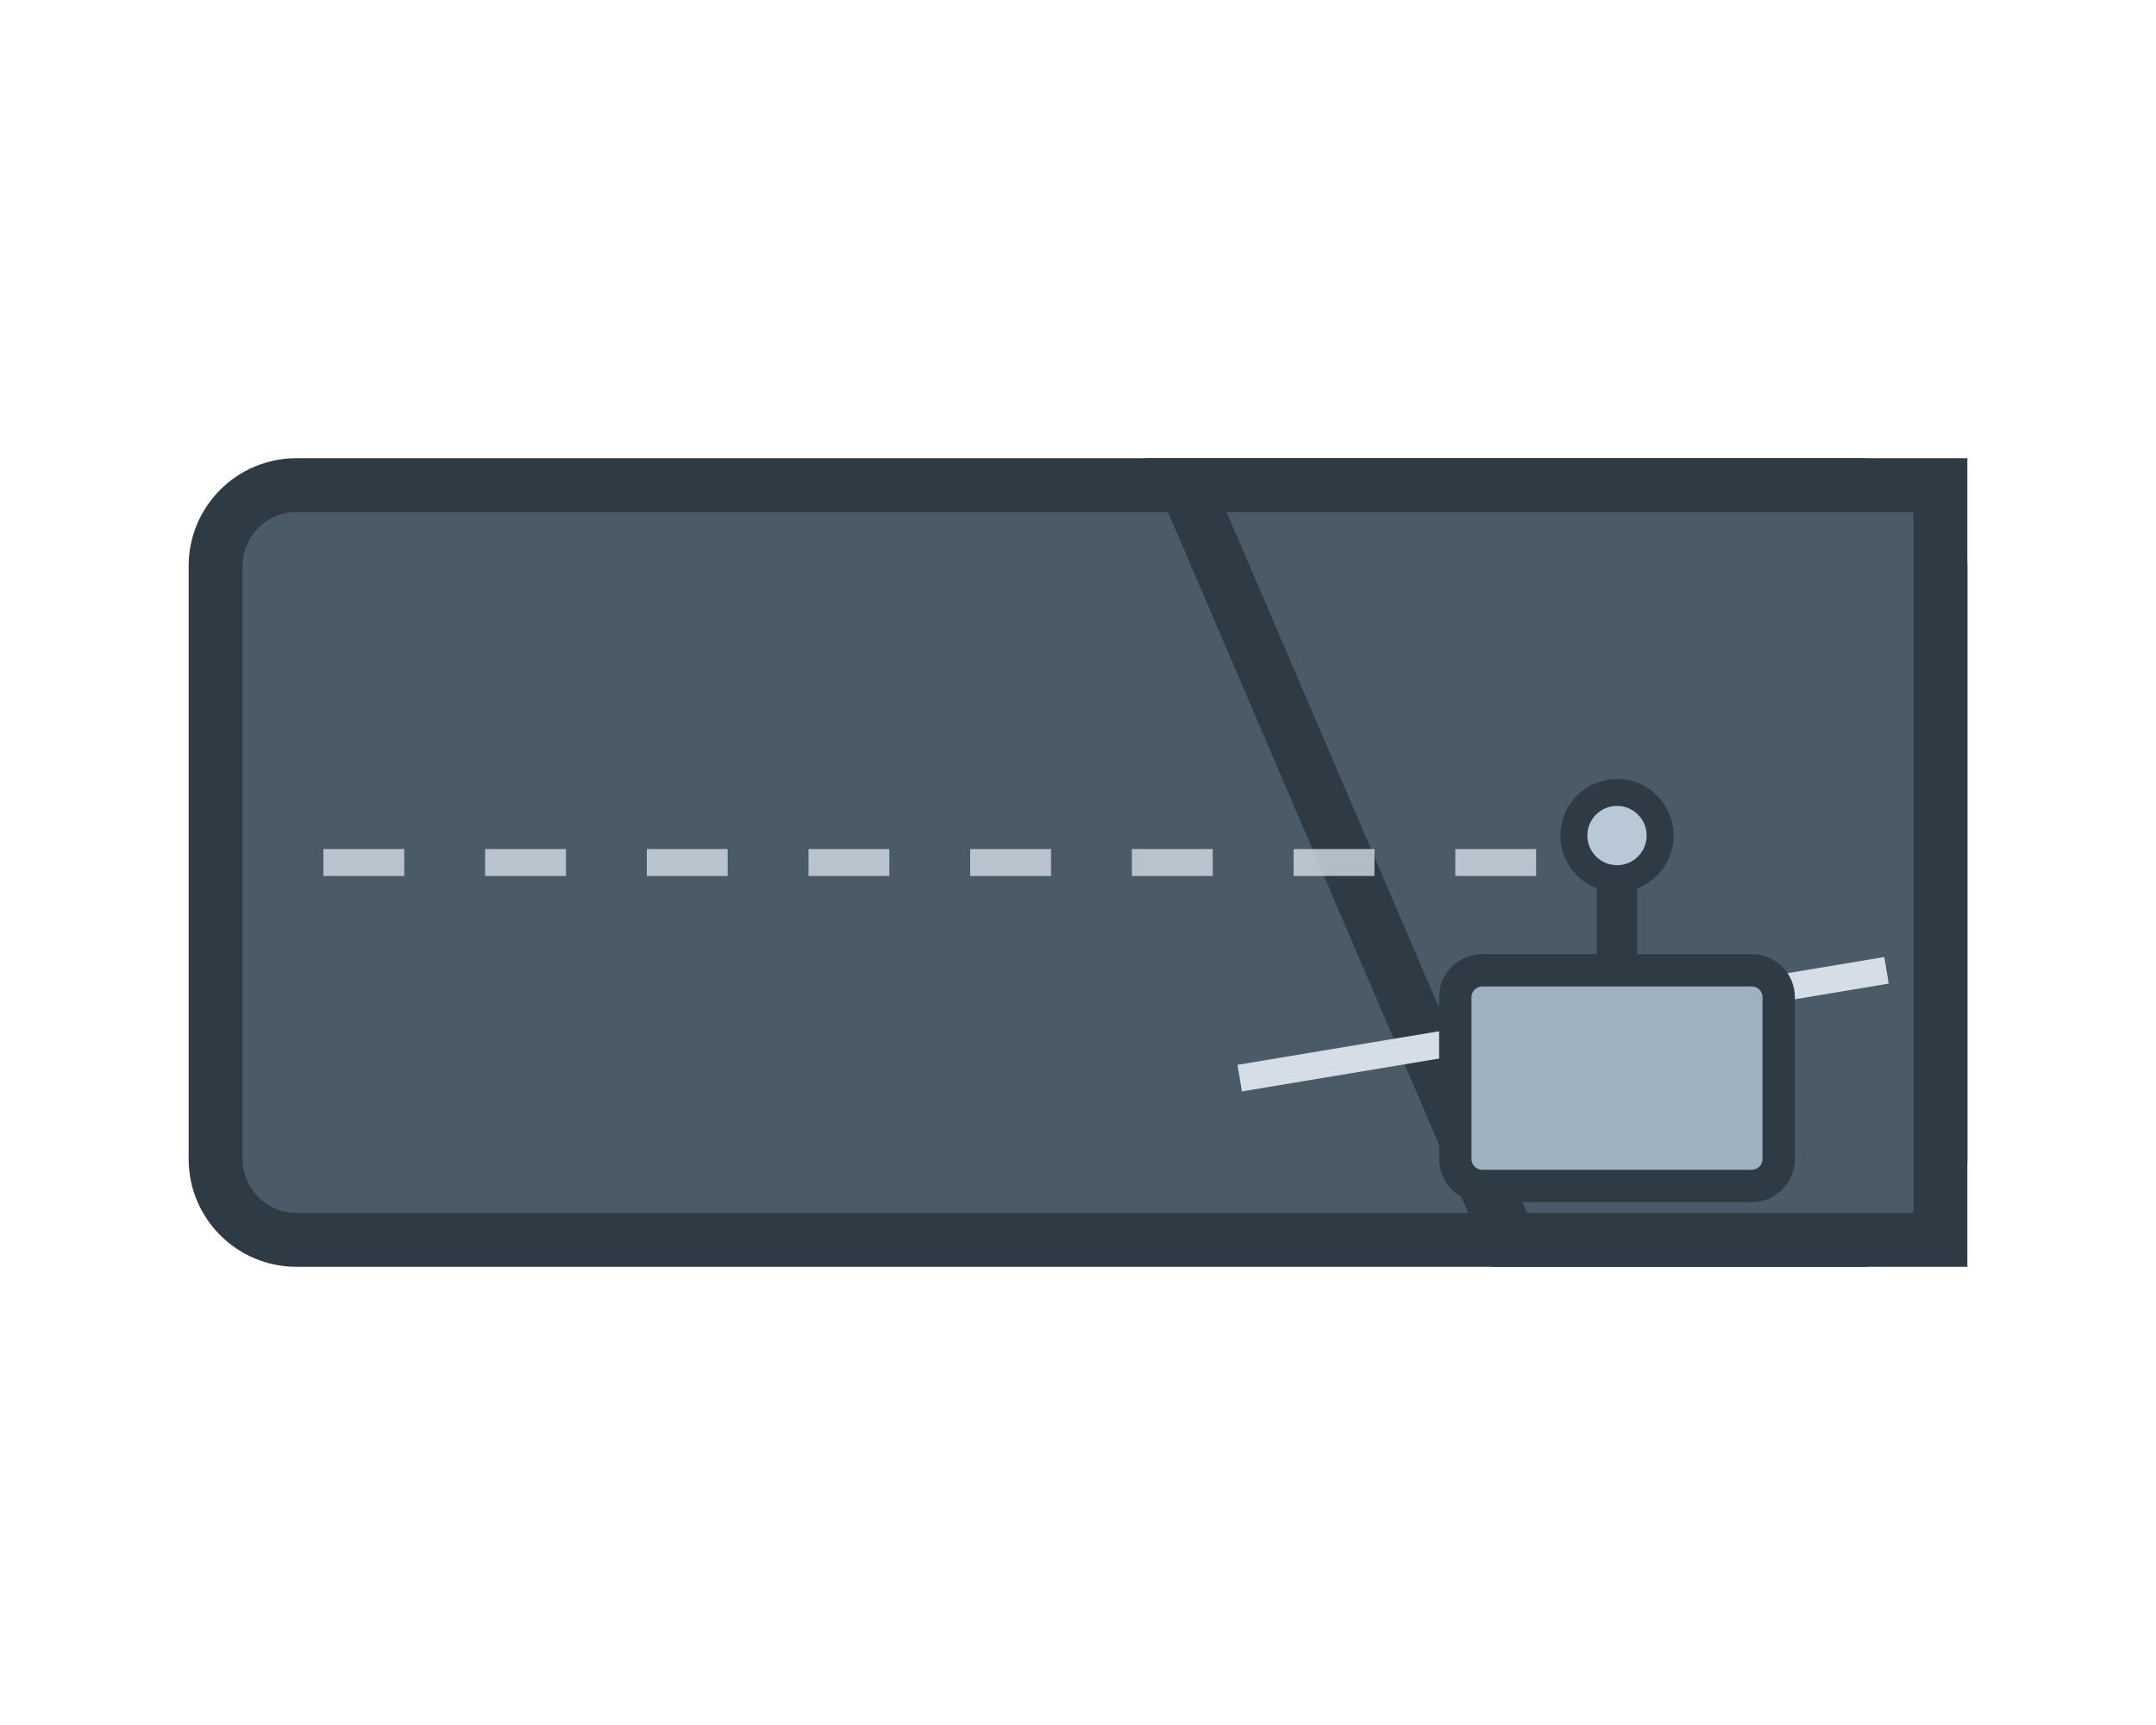
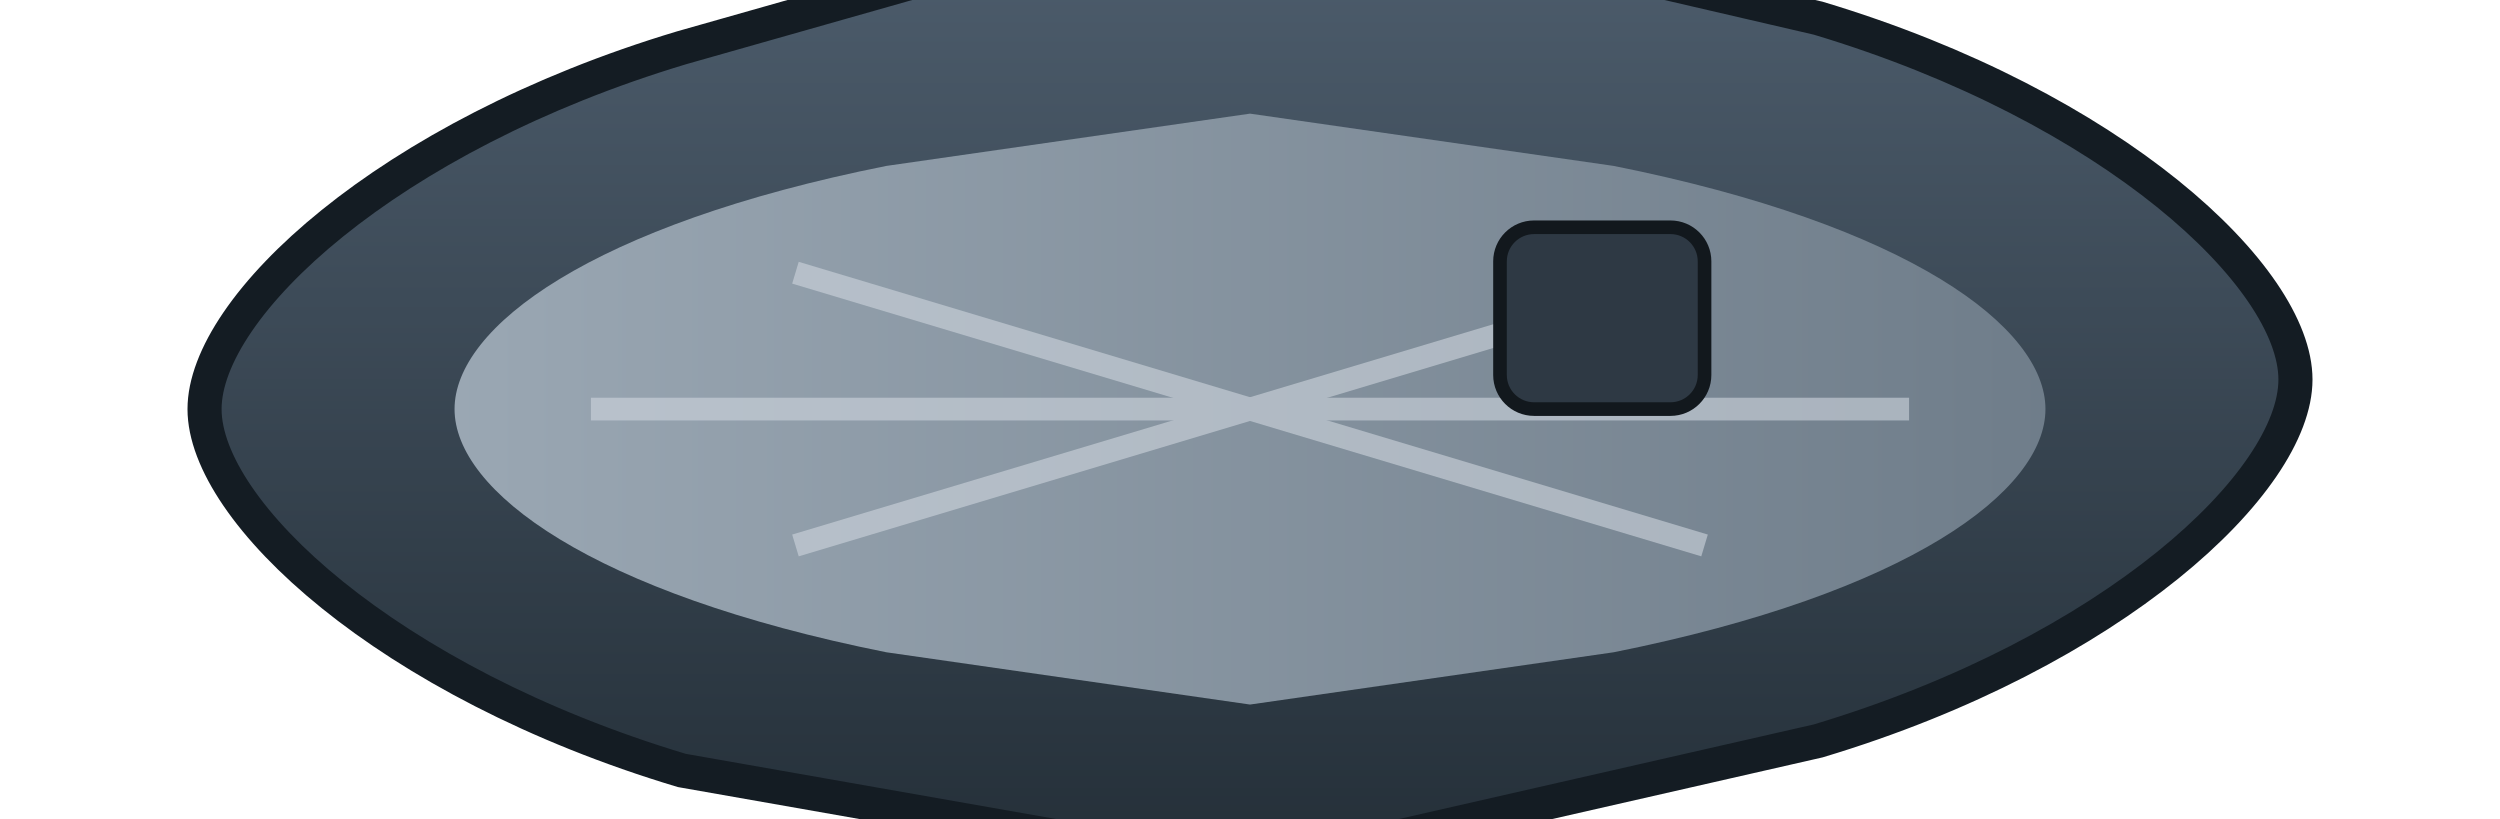
- <svg xmlns="http://www.w3.org/2000/svg" viewBox="0 0 80 64">
-   <rect x="8" y="18" width="64" height="28" rx="3" fill="#4b5a67" stroke="#2e3a44" stroke-width="2" />
-   <polygon points="44,18 72,18 72,46 56,46" fill="#4b5a67" stroke="#2e3a44" stroke-width="2" />
-   <line x1="12" y1="32" x2="60" y2="32" stroke="#d5dde6" stroke-width="1" stroke-dasharray="3 3" opacity="0.8" />
-   <line x1="46" y1="40" x2="70" y2="36" stroke="#d5dde6" stroke-width="1" />
-   <rect x="54" y="36" width="12" height="8" rx="1" fill="#9fb0c0" stroke="#2e3a44" stroke-width="1.2" />
-   <line x1="60" y1="36" x2="60" y2="32" stroke="#2e3a44" stroke-width="1.5" />
-   <circle cx="60" cy="31" r="1.6" fill="#b8c8d6" stroke="#2e3a44" stroke-width="1" />
+ <svg xmlns="http://www.w3.org/2000/svg" viewBox="0 0 220 72">
+   <defs>
+     <linearGradient id="cvxHull" x1="0" y1="0" x2="0" y2="1">
+       <stop offset="0" stop-color="#4f5f6f" />
+       <stop offset="1" stop-color="#242f38" />
+     </linearGradient>
+     <linearGradient id="cvxDeck" x1="0" y1="0" x2="1" y2="0">
+       <stop offset="0" stop-color="#9aa7b3" />
+       <stop offset="1" stop-color="#6f7d8a" />
+     </linearGradient>
+   </defs>
+   <path d="M18 36c0-9 16-24 42-31.8L110-10l50 11.6c26 7.8 42 22.8 42 31.8s-16 24-42 31.8L110 76.6 60 67.8C34 60 18 45 18 36z" fill="url(#cvxHull)" stroke="#141c23" stroke-width="3" />
+   <path d="M40 36c0-7.2 12-16.2 38-21.4l32-4.6 32 4.6c26 5.2 38 14.2 38 21.4s-12 16.2-38 21.4l-32 4.6-32-4.6c-26-5.2-38-14.2-38-21.4z" fill="url(#cvxDeck)" />
+   <g stroke="#cfd6de" stroke-width="2" opacity="0.6">
+     <line x1="52" y1="36" x2="168" y2="36" />
+     <line x1="70" y1="24" x2="150" y2="48" />
+     <line x1="70" y1="48" x2="150" y2="24" />
+   </g>
+   <rect x="132" y="20" width="18" height="16" rx="3" fill="#2e3944" stroke="#12181d" stroke-width="1.2" />
</svg>
